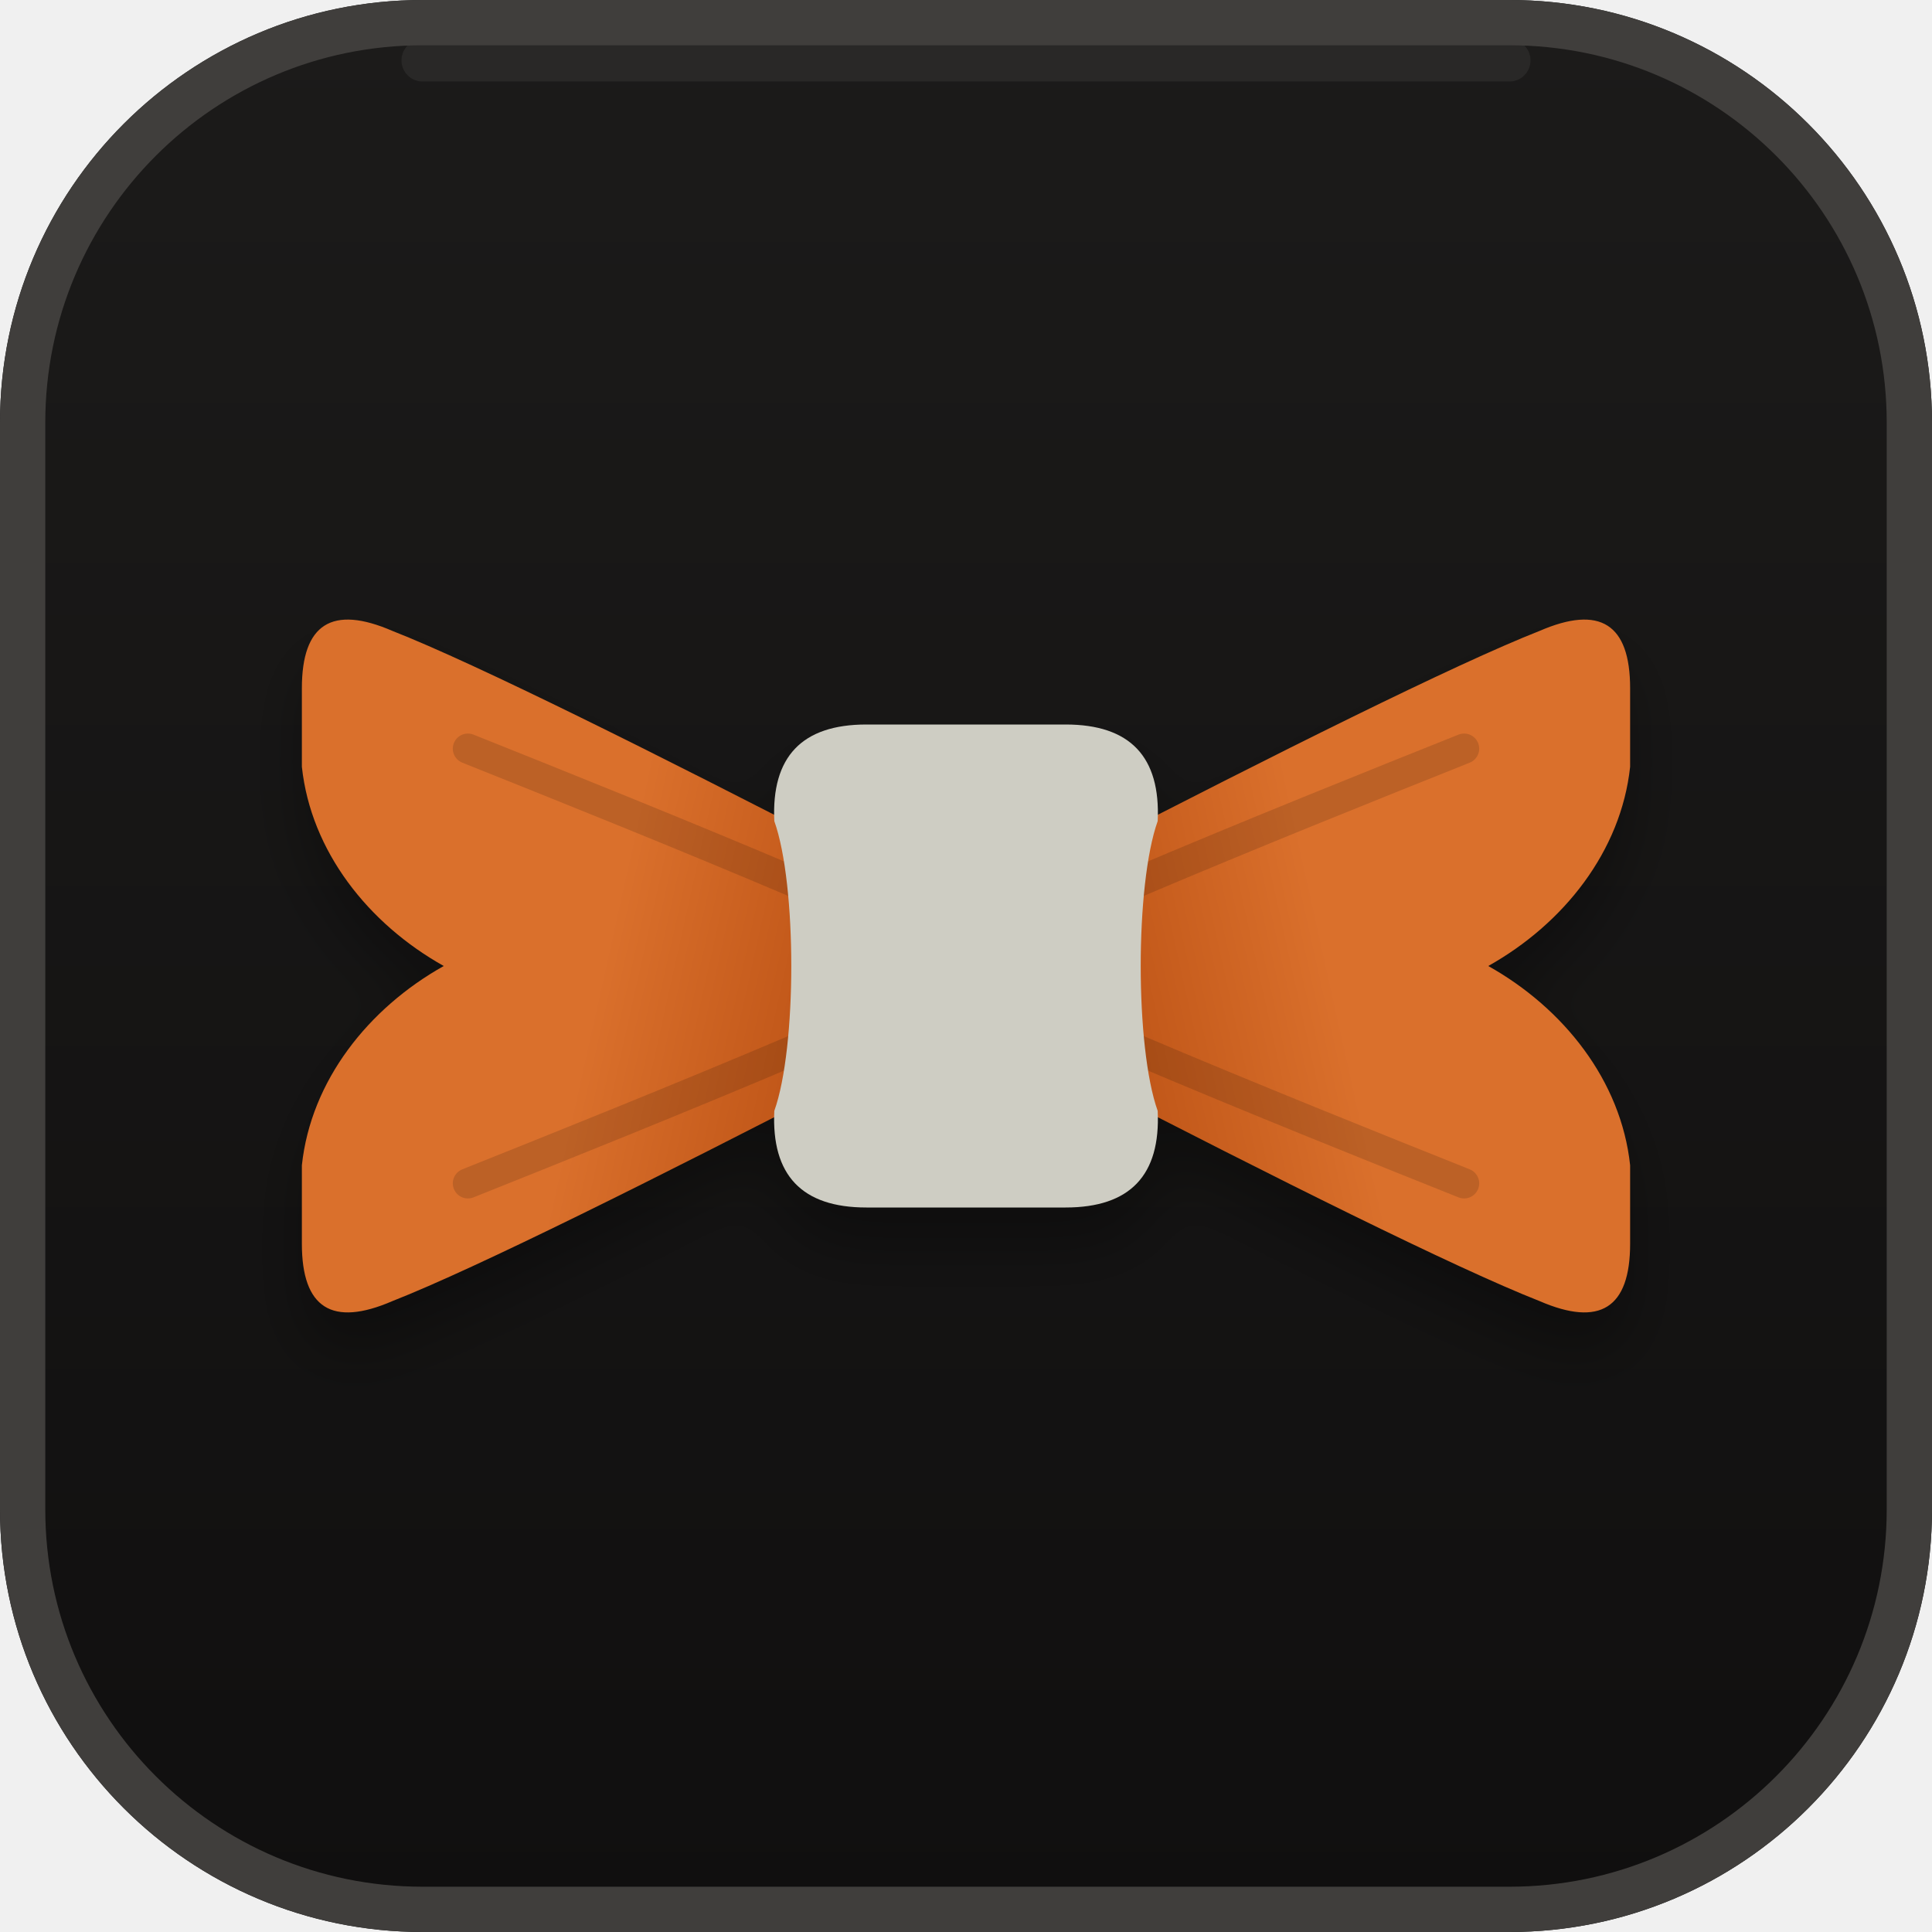
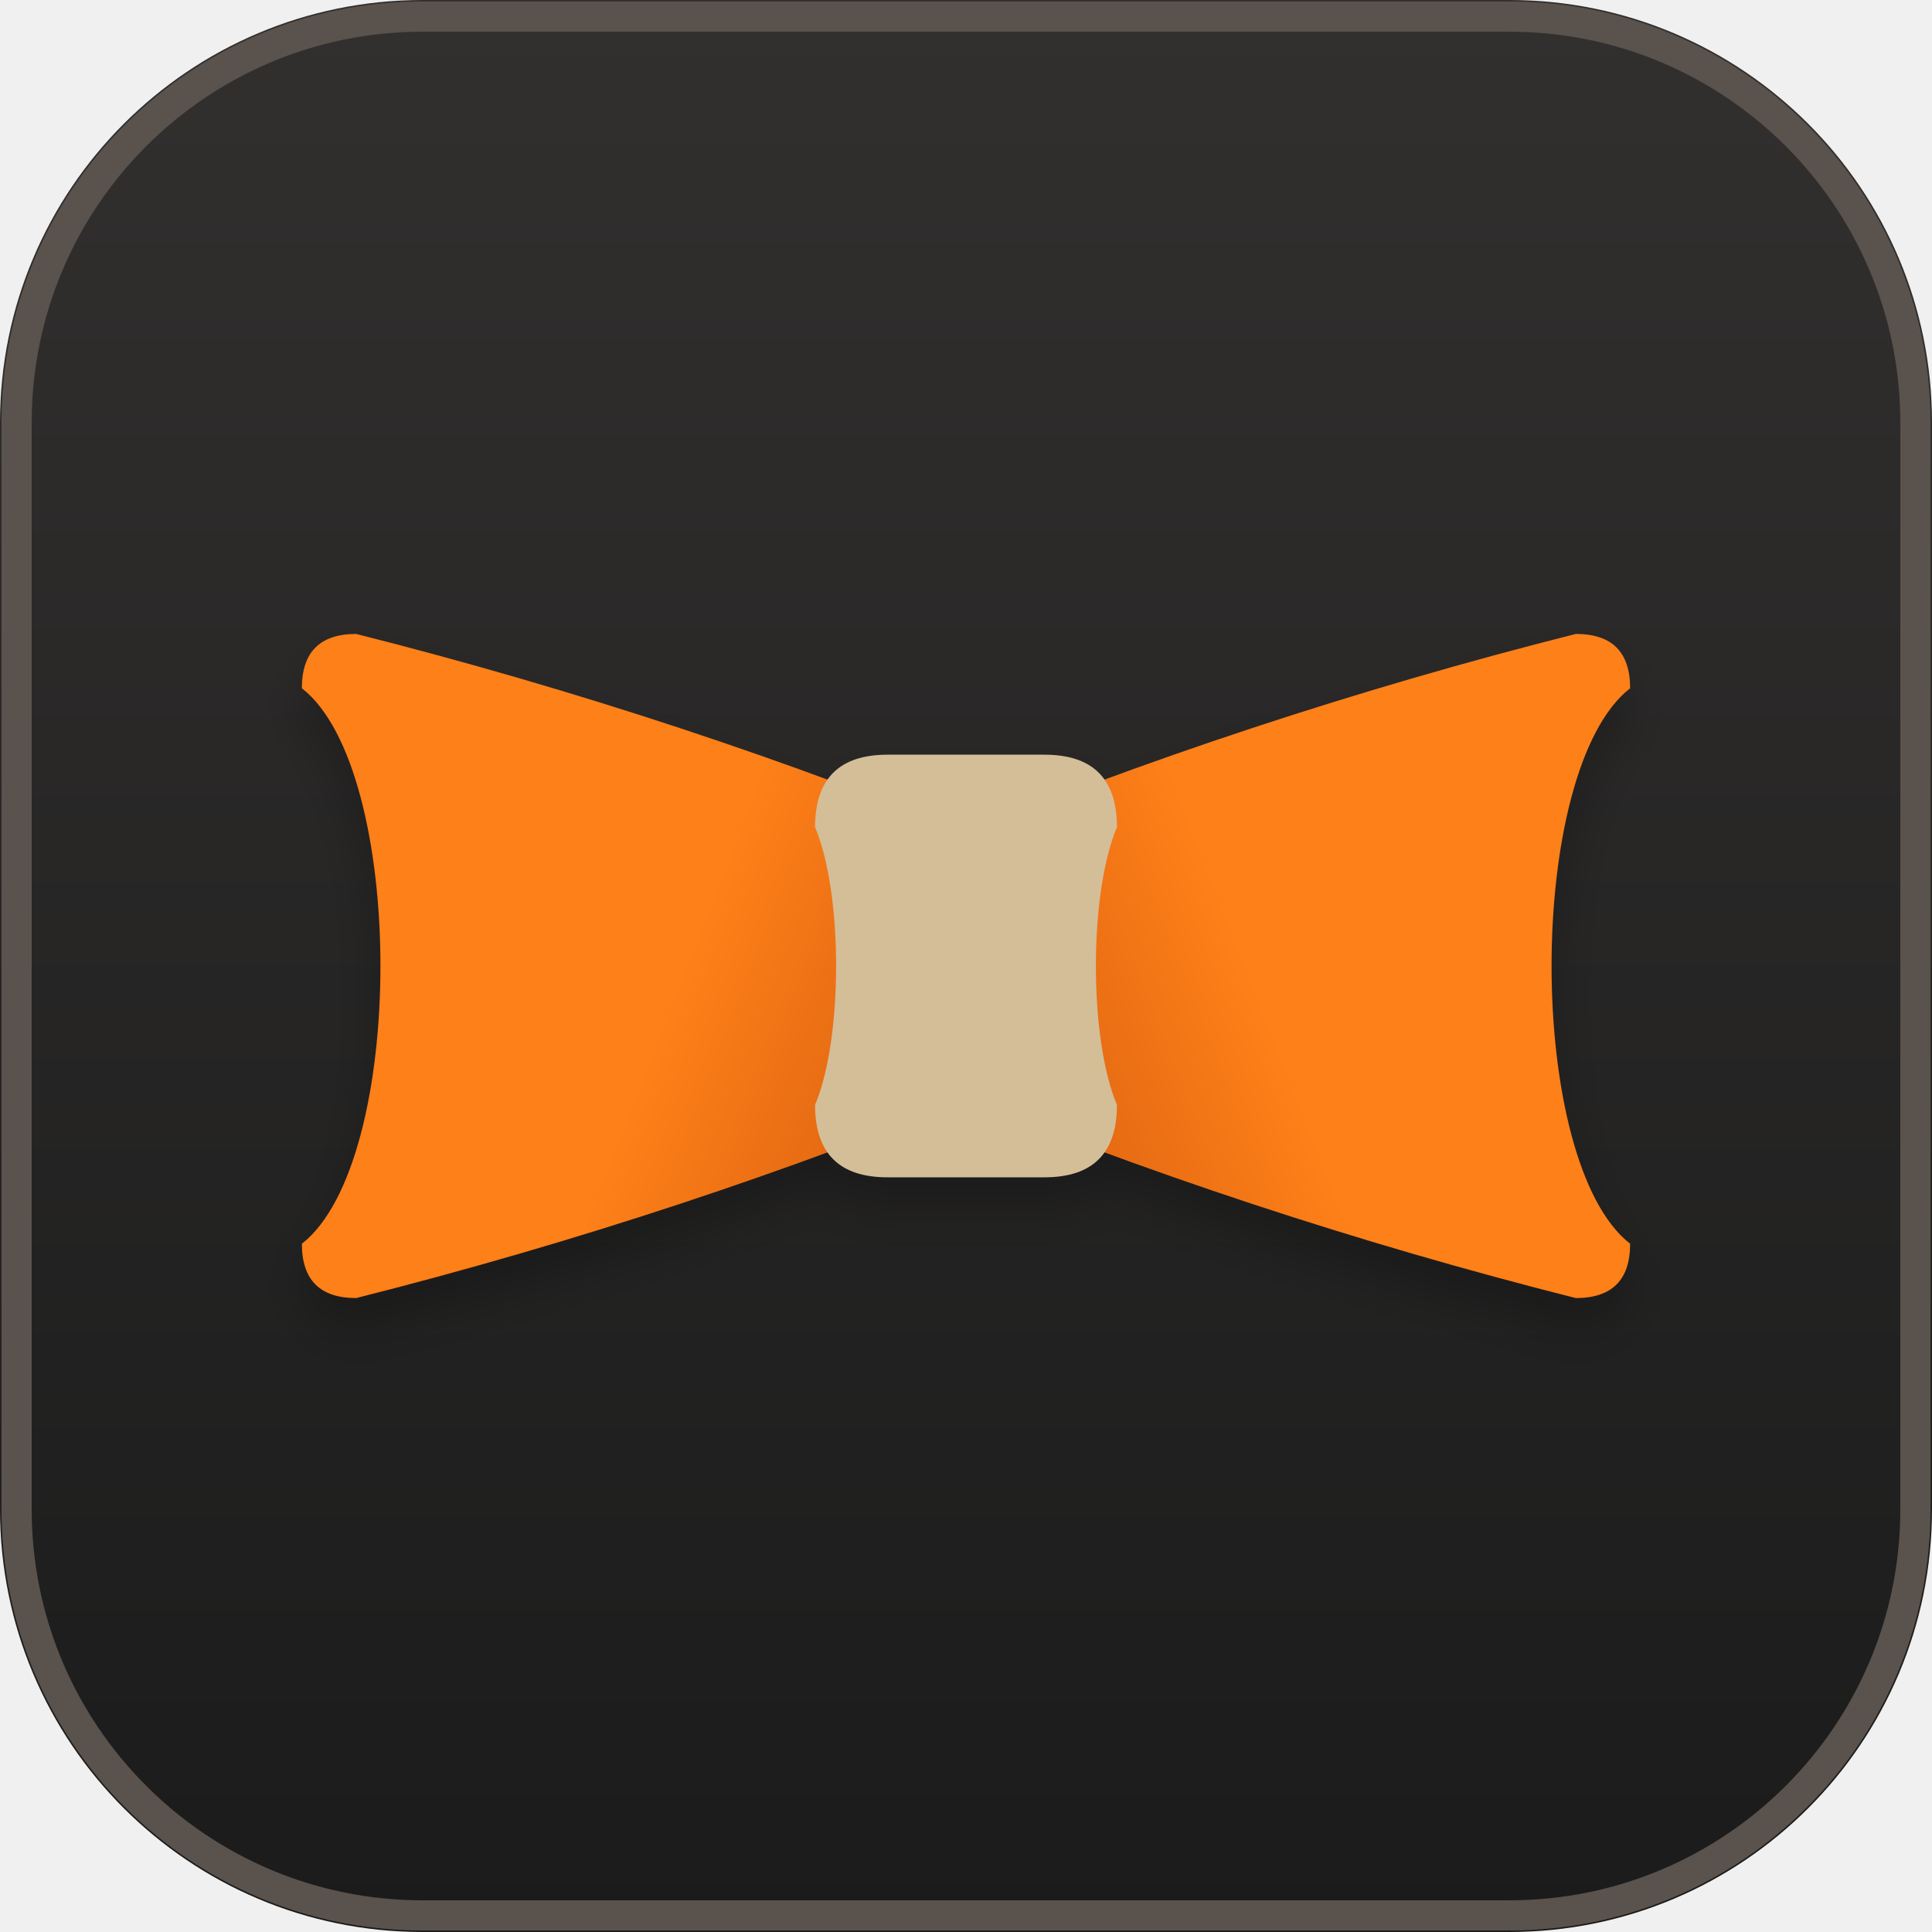
- <svg xmlns="http://www.w3.org/2000/svg" width="512" height="512" viewBox="0 0 64 64">
+ <svg xmlns="http://www.w3.org/2000/svg" width="64" height="64" viewBox="0 0 64 64">
  <defs>
-     <linearGradient id="wl" gradientUnits="userSpaceOnUse" x1="10" y1="30" x2="28" y2="34">
-       <stop offset="0" stop-color="#da702c" />
-       <stop offset="0.55" stop-color="#da702c" />
-       <stop offset="1" stop-color="#bc5215" />
+     <linearGradient id="tile" gradientUnits="userSpaceOnUse" x1="32" y1="0" x2="32" y2="64">
+       <stop offset="0" stop-color="#32302f" />
+       <stop offset="1" stop-color="#1b1b1b" />
    </linearGradient>
-     <linearGradient id="wr" gradientUnits="userSpaceOnUse" x1="54" y1="30" x2="36" y2="34">
-       <stop offset="0" stop-color="#da702c" />
-       <stop offset="0.55" stop-color="#da702c" />
-       <stop offset="1" stop-color="#bc5215" />
+     <linearGradient id="wl" gradientUnits="userSpaceOnUse" x1="10" y1="27" x2="33" y2="36">
+       <stop offset="0" stop-color="#fe8019" />
+       <stop offset=".55" stop-color="#fe8019" />
+       <stop offset="1" stop-color="#d65d0e" />
    </linearGradient>
-     <linearGradient id="tl" gradientUnits="userSpaceOnUse" x1="32" y1="0" x2="32" y2="64">
-       <stop offset="0" stop-color="#1c1b1a" />
-       <stop offset="1" stop-color="#100f0f" />
+     <linearGradient id="wr" gradientUnits="userSpaceOnUse" x1="54" y1="27" x2="31" y2="36">
+       <stop offset="0" stop-color="#fe8019" />
+       <stop offset=".55" stop-color="#fe8019" />
+       <stop offset="1" stop-color="#d65d0e" />
    </linearGradient>
    <clipPath id="cc">
      <rect width="64" height="64" rx="14" />
    </clipPath>
    <filter id="cs" x="-30%" y="-30%" width="160%" height="160%">
-       <feGaussianBlur stdDeviation="1" />
+       <feGaussianBlur stdDeviation=".85" />
    </filter>
  </defs>
-   <rect width="64" height="64" rx="14" fill="url(#tl)" />
-   <path d="M14 2 H50" stroke="#ffffff" stroke-opacity="0.06" stroke-width="1.4" stroke-linecap="round" fill="none" />
-   <rect x="0.75" y="0.75" width="62.5" height="62.5" rx="13.25" fill="none" stroke="#403e3c" stroke-width="1.5" />
-   <g clip-path="url(#cc)" filter="url(#cs)" opacity="0.3" transform="translate(0 1.3)">
-     <path d="M28 28.2 C21.8 25 15.8 22 13 20.9 Q10 19.6 10 22.8 L10 25.4 C10.3 28.2 12.2 30.6 14.7 32 C12.2 33.4 10.3 35.8 10 38.6 L10 41.2 Q10 44.4 13 43.1 C15.8 42 21.8 39 28 35.8 Z" fill="#000" />
-     <path d="M36 28.2 C42.2 25 48.2 22 51 20.9 Q54 19.6 54 22.8 L54 25.4 C53.7 28.2 51.8 30.6 49.3 32 C51.8 33.4 53.7 35.8 54 38.6 L54 41.2 Q54 44.4 51 43.1 C48.2 42 42.2 39 36 35.8 Z" fill="#000" />
-     <path d="M28.7 24 L35.3 24 Q38.5 24 38.35 27.2 C37.6 29.3 37.6 34.7 38.35 36.8 Q38.5 40 35.3 40 L28.7 40 Q25.5 40 25.65 36.8 C26.4 34.7 26.4 29.3 25.65 27.2 Q25.5 24 28.7 24 Z" fill="#000" />
+   <rect width="64" height="64" rx="14" fill="url(#tile)" />
+   <g clip-path="url(#cc)" filter="url(#cs)" opacity="0.24" transform="translate(0 1)">
+     <path d="M 33 28 Q 22.65 23.74 11.8 21 Q 10 21 10 22.8 C 13.47 25.5 13.47 38.5 10 41.2 Q 10 43 11.8 43 Q 22.65 40.26 33 36 Z" fill="#000" />
+     <path d="M 31 28 Q 41.35 23.74 52.2 21 Q 54 21 54 22.8 C 50.53 25.5 50.53 38.5 54 41.2 Q 54 43 52.2 43 Q 41.35 40.26 31 36 Z" fill="#000" />
+     <path d="M 29.4 25 L 34.6 25 Q 37 25 37 27.4 C 36.07 29.6 36.07 34.4 37 36.6 Q 37 39 34.6 39 L 29.4 39 Q 27 39 27 36.6 C 27.93 34.4 27.93 29.6 27 27.4 Q 27 25 29.4 25 Z" fill="#000" />
  </g>
-   <path d="M28 28.2 C21.8 25 15.8 22 13 20.9 Q10 19.6 10 22.8 L10 25.4 C10.3 28.2 12.2 30.6 14.7 32 C12.2 33.4 10.3 35.8 10 38.6 L10 41.2 Q10 44.4 13 43.1 C15.8 42 21.8 39 28 35.8 Z" fill="url(#wl)" />
-   <path d="M36 28.2 C42.2 25 48.2 22 51 20.9 Q54 19.6 54 22.8 L54 25.4 C53.7 28.2 51.8 30.6 49.3 32 C51.8 33.4 53.7 35.8 54 38.6 L54 41.2 Q54 44.4 51 43.1 C48.2 42 42.2 39 36 35.8 Z" fill="url(#wr)" />
-   <g fill="none" stroke="#000" stroke-opacity="0.14" stroke-width="1" stroke-linecap="round">
-     <path d="M26.5 29.3 C22.5 27.6 18.5 26 15.5 24.8" />
-     <path d="M26.5 34.7 C22.5 36.4 18.5 38 15.5 39.2" />
-     <path d="M37.5 29.3 C41.5 27.6 45.5 26 48.5 24.8" />
-     <path d="M37.5 34.7 C41.5 36.4 45.5 38 48.5 39.2" />
-   </g>
-   <path d="M28.7 24 L35.3 24 Q38.5 24 38.35 27.2 C37.6 29.3 37.6 34.7 38.35 36.8 Q38.5 40 35.3 40 L28.7 40 Q25.5 40 25.65 36.8 C26.4 34.7 26.4 29.3 25.65 27.2 Q25.5 24 28.7 24 Z" fill="#cecdc3" />
+   <path d="M 33 28 Q 22.65 23.74 11.8 21 Q 10 21 10 22.8 C 13.47 25.5 13.47 38.5 10 41.2 Q 10 43 11.8 43 Q 22.65 40.26 33 36 Z" fill="url(#wl)" />
+   <path d="M 31 28 Q 41.35 23.74 52.2 21 Q 54 21 54 22.8 C 50.53 25.5 50.53 38.5 54 41.2 Q 54 43 52.2 43 Q 41.35 40.26 31 36 Z" fill="url(#wr)" />
+   <path d="M 29.4 25 L 34.6 25 Q 37 25 37 27.4 C 36.07 29.6 36.07 34.4 37 36.6 Q 37 39 34.6 39 L 29.4 39 Q 27 39 27 36.6 C 27.93 34.4 27.93 29.6 27 27.4 Q 27 25 29.4 25 Z" fill="#d4be98" />
+   <rect x=".55" y=".55" width="62.9" height="62.9" rx="13.45" fill="none" stroke="#5a524c" stroke-width="1" />
</svg>
